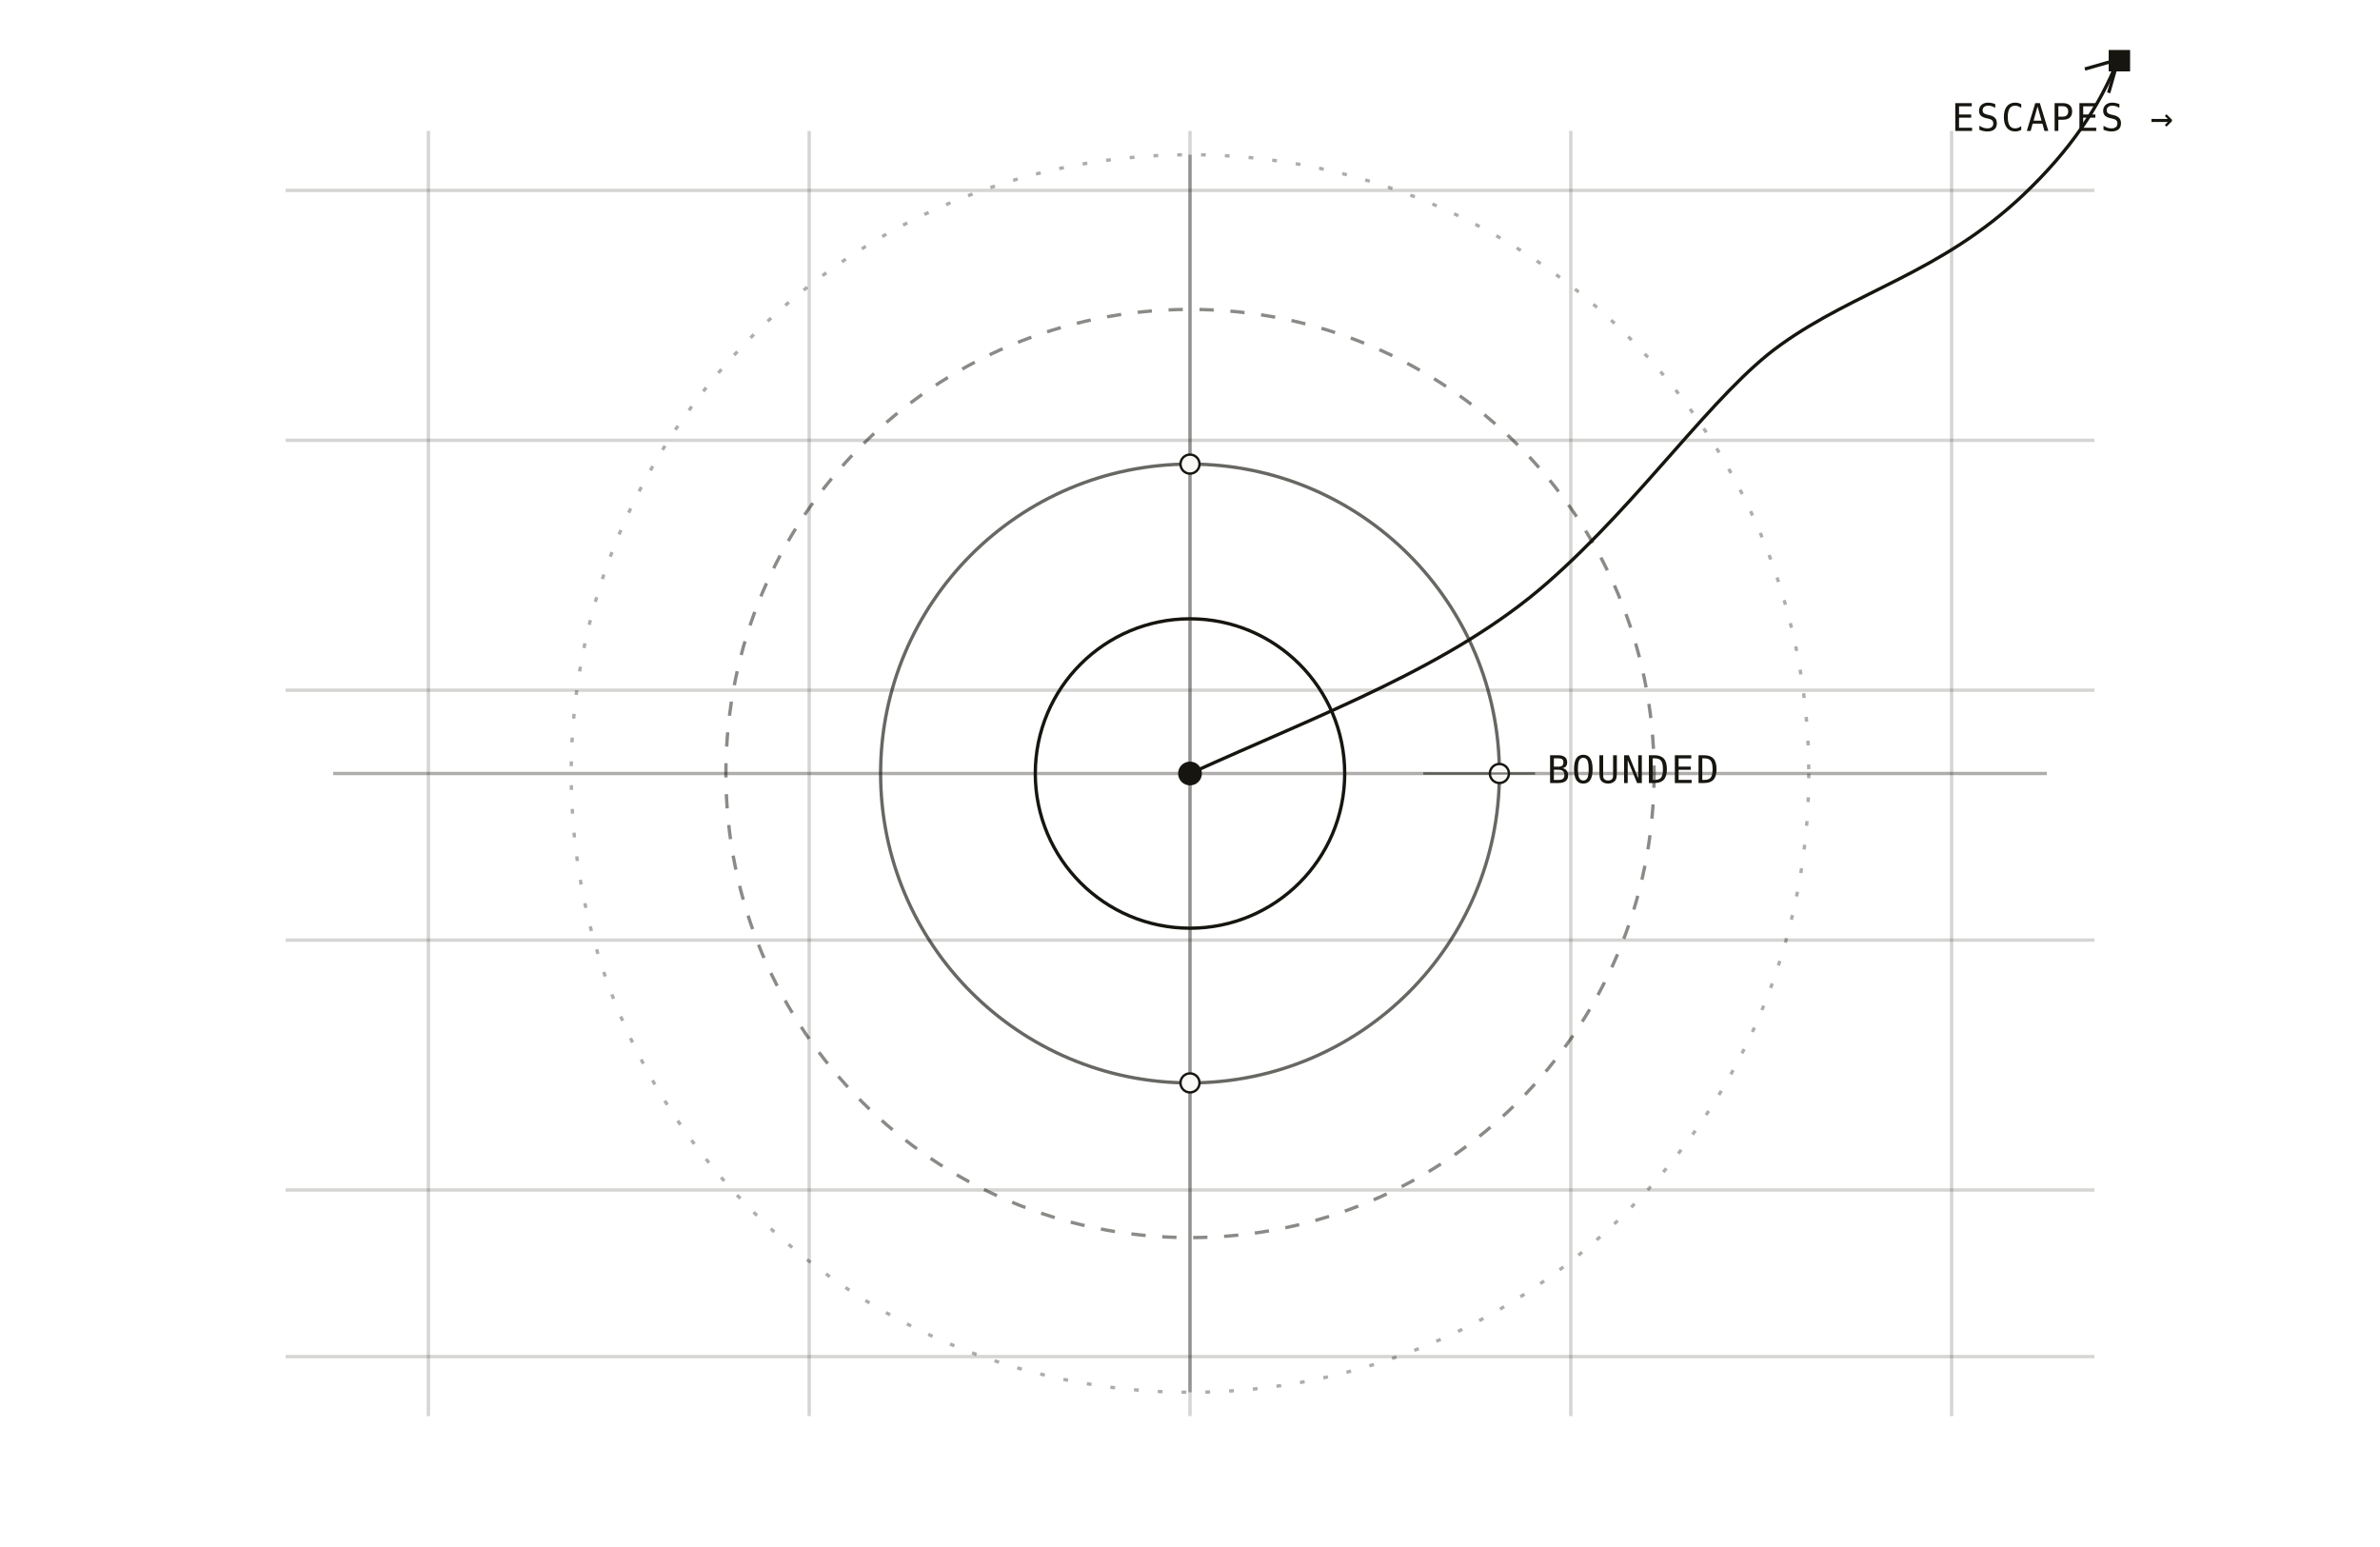
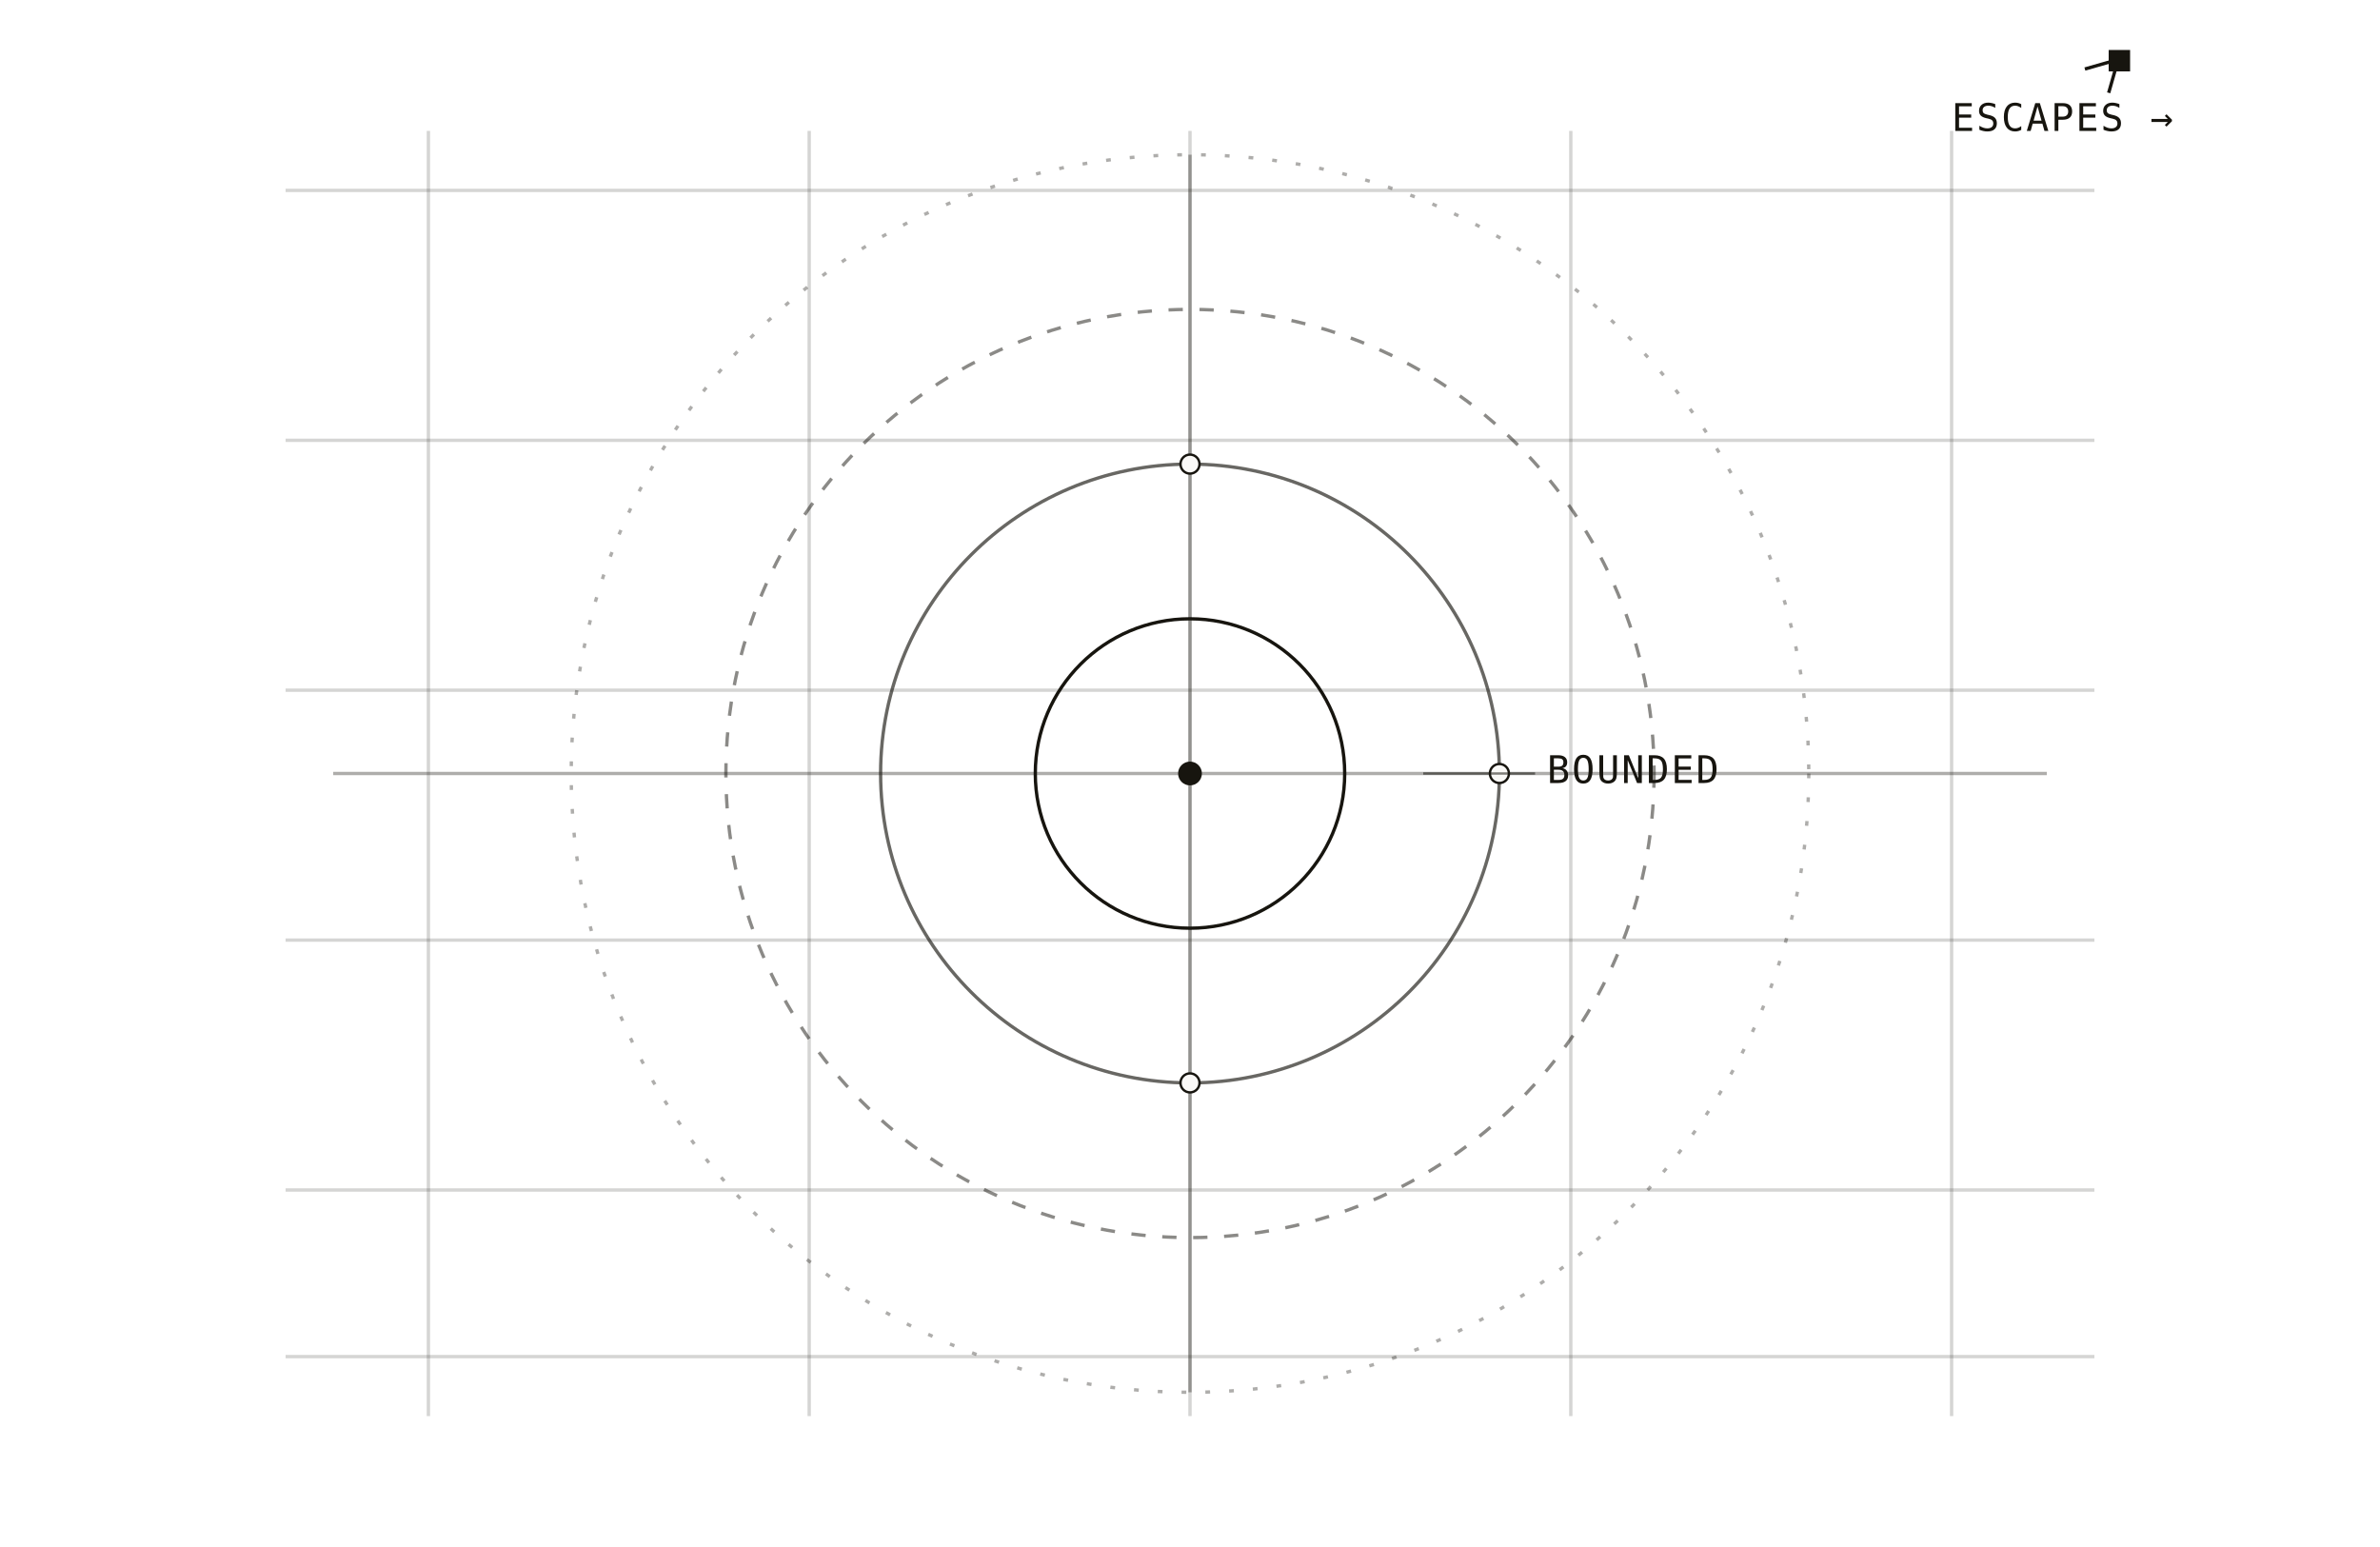
<svg xmlns="http://www.w3.org/2000/svg" viewBox="0 0 1000 650" fill="none">
  <g stroke="#17150f" stroke-width="1.4">
    <path opacity=".18" d="M120 80H880M120 185H880M120 290H880M120 395H880M120 500H880M120 570H880" />
    <path opacity=".18" d="M180 55V595M340 55V595M500 55V595M660 55V595M820 55V595" />
    <circle cx="500" cy="325" r="65" />
    <circle cx="500" cy="325" r="130" opacity=".65" />
    <circle cx="500" cy="325" r="195" stroke-dasharray="6 7" opacity=".5" />
    <circle cx="500" cy="325" r="260" stroke-dasharray="2 8" opacity=".35" />
    <path d="M500 65V585M140 325H860" opacity=".35" />
-     <path d="M500 325              C555 300 610 280 650 245              C690 210 720 165 748 145              C780 122 815 115 850 82              C870 63 882 45 890 25" />
+     <path d="M500 325              C555 300 610 280 650 245              C690 210 720 165 748 145              C780 122 815 115 850 82              C870 63 882 45 890 25" stroke-dasharray="900" stroke-dashoffset="900">
+       <animate class="draw-anim" attributeName="stroke-dashoffset" from="900" to="0" dur="0.7s" begin="indefinite" fill="freeze" />
+     </path>
    <path d="M890 25l-4 14M890 25l-14 4" />
  </g>
  <g fill="#17150f">
    <circle cx="500" cy="325" r="5" />
    <rect x="886" y="21" width="9" height="9" />
  </g>
  <g stroke="#17150f" stroke-width="1">
    <circle cx="500" cy="195" r="4" fill="#faf9f7" />
    <circle cx="630" cy="325" r="4" fill="#faf9f7" />
    <circle cx="500" cy="455" r="4" fill="#faf9f7" />
  </g>
  <g stroke="#17150f" stroke-width="1">
    <path d="M598 325H645" opacity=".55" />
  </g>
  <g fill="#17150f" font-family="monospace" font-size="16" letter-spacing=".05em">
    <text x="650" y="329">BOUNDED</text>
    <text x="820" y="55">ESCAPES →</text>
  </g>
</svg>
